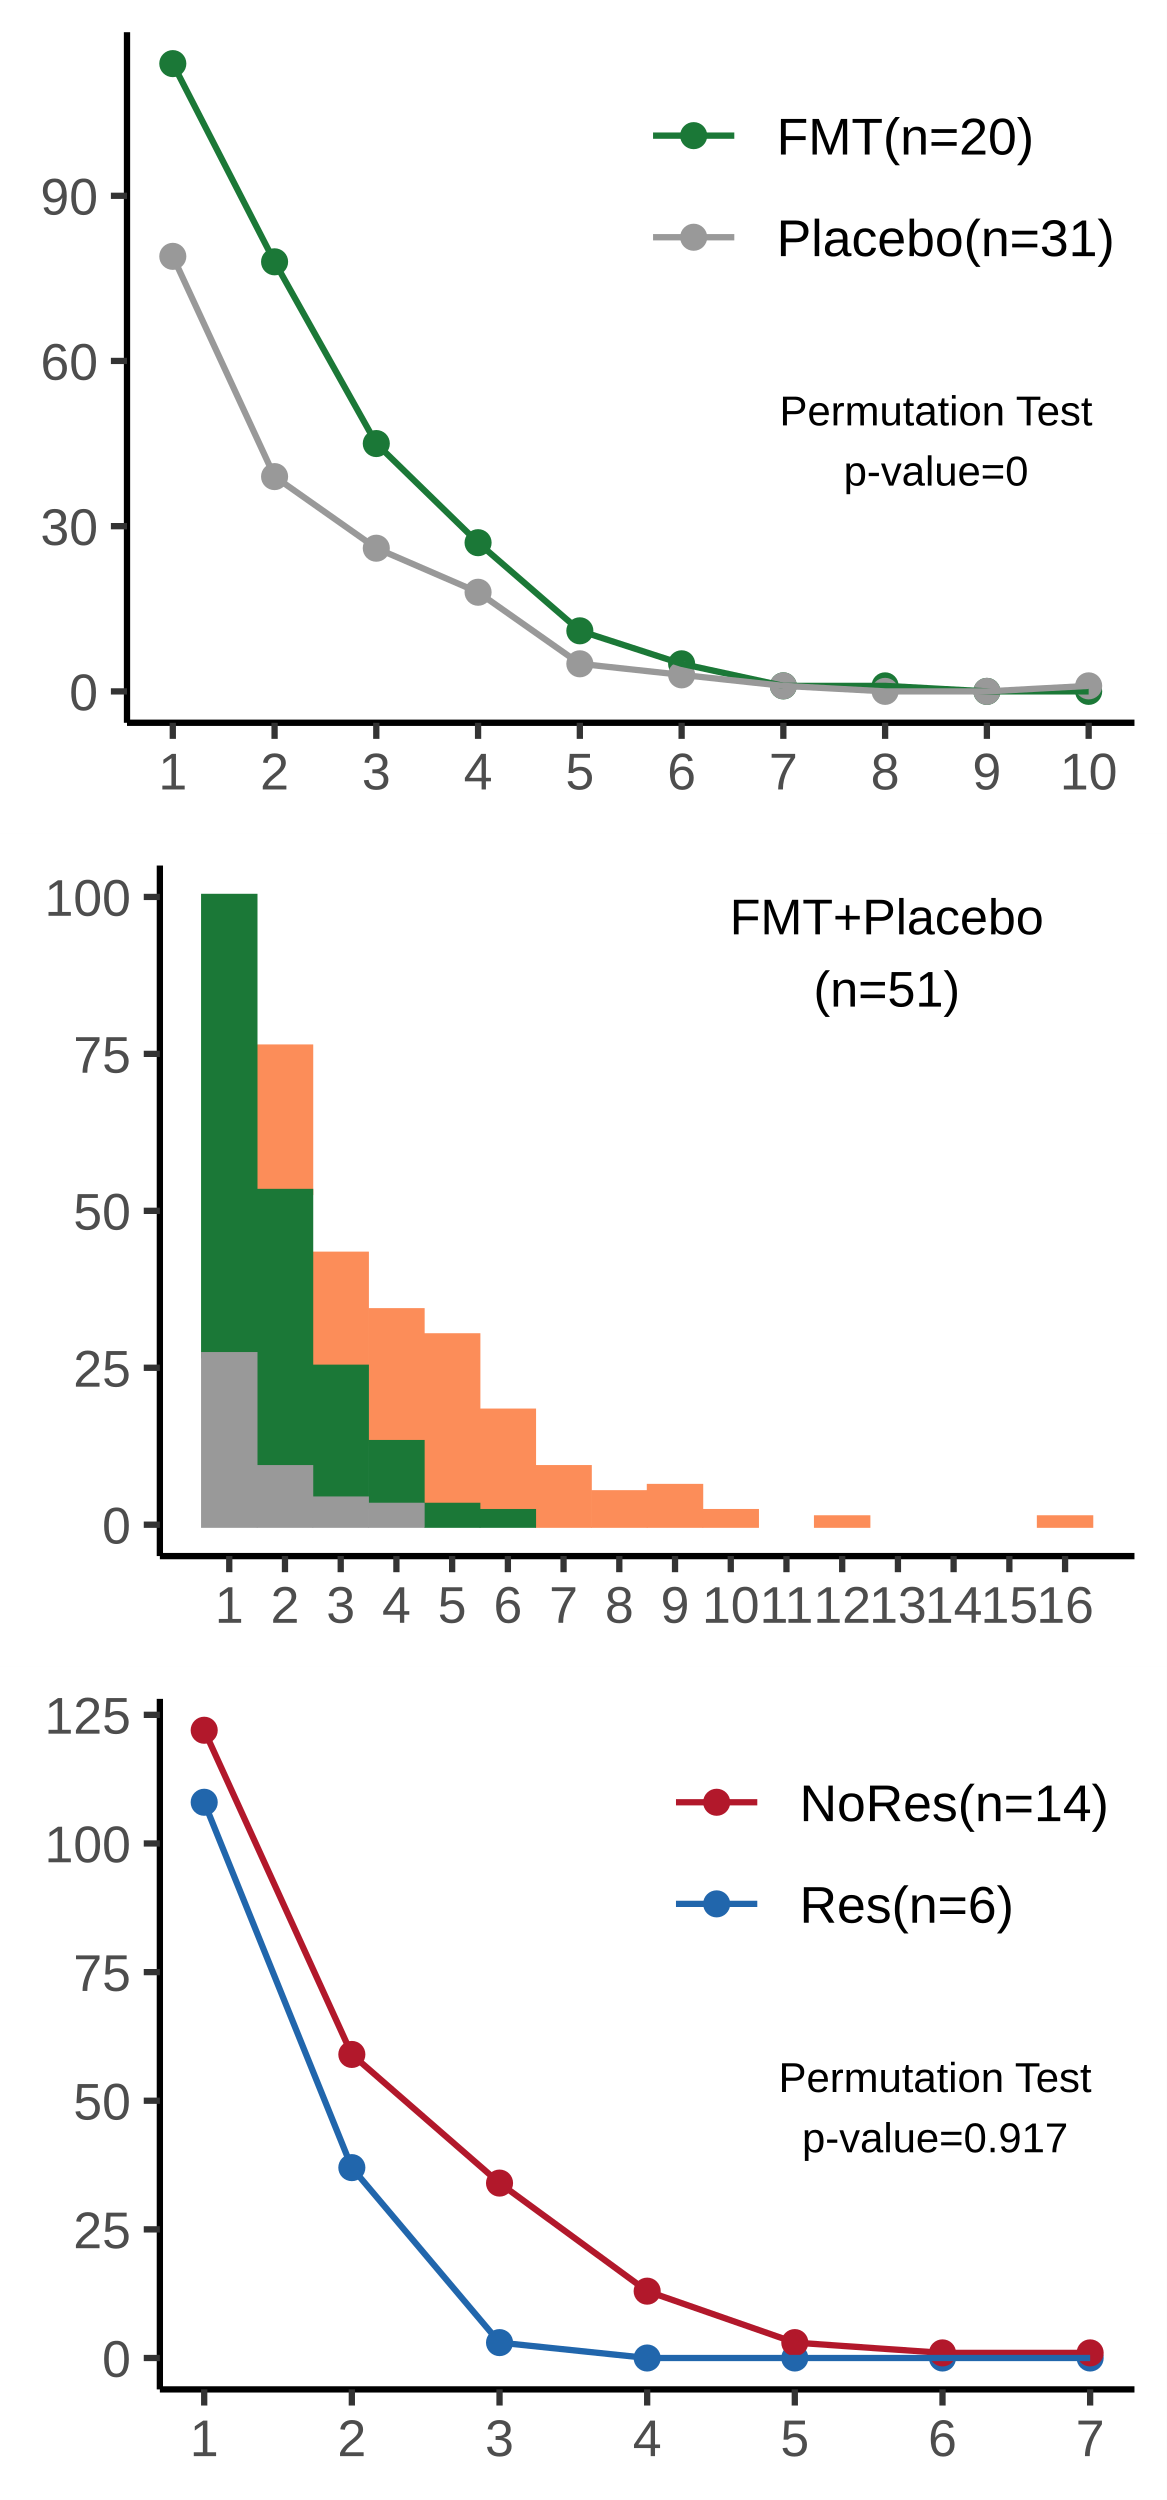
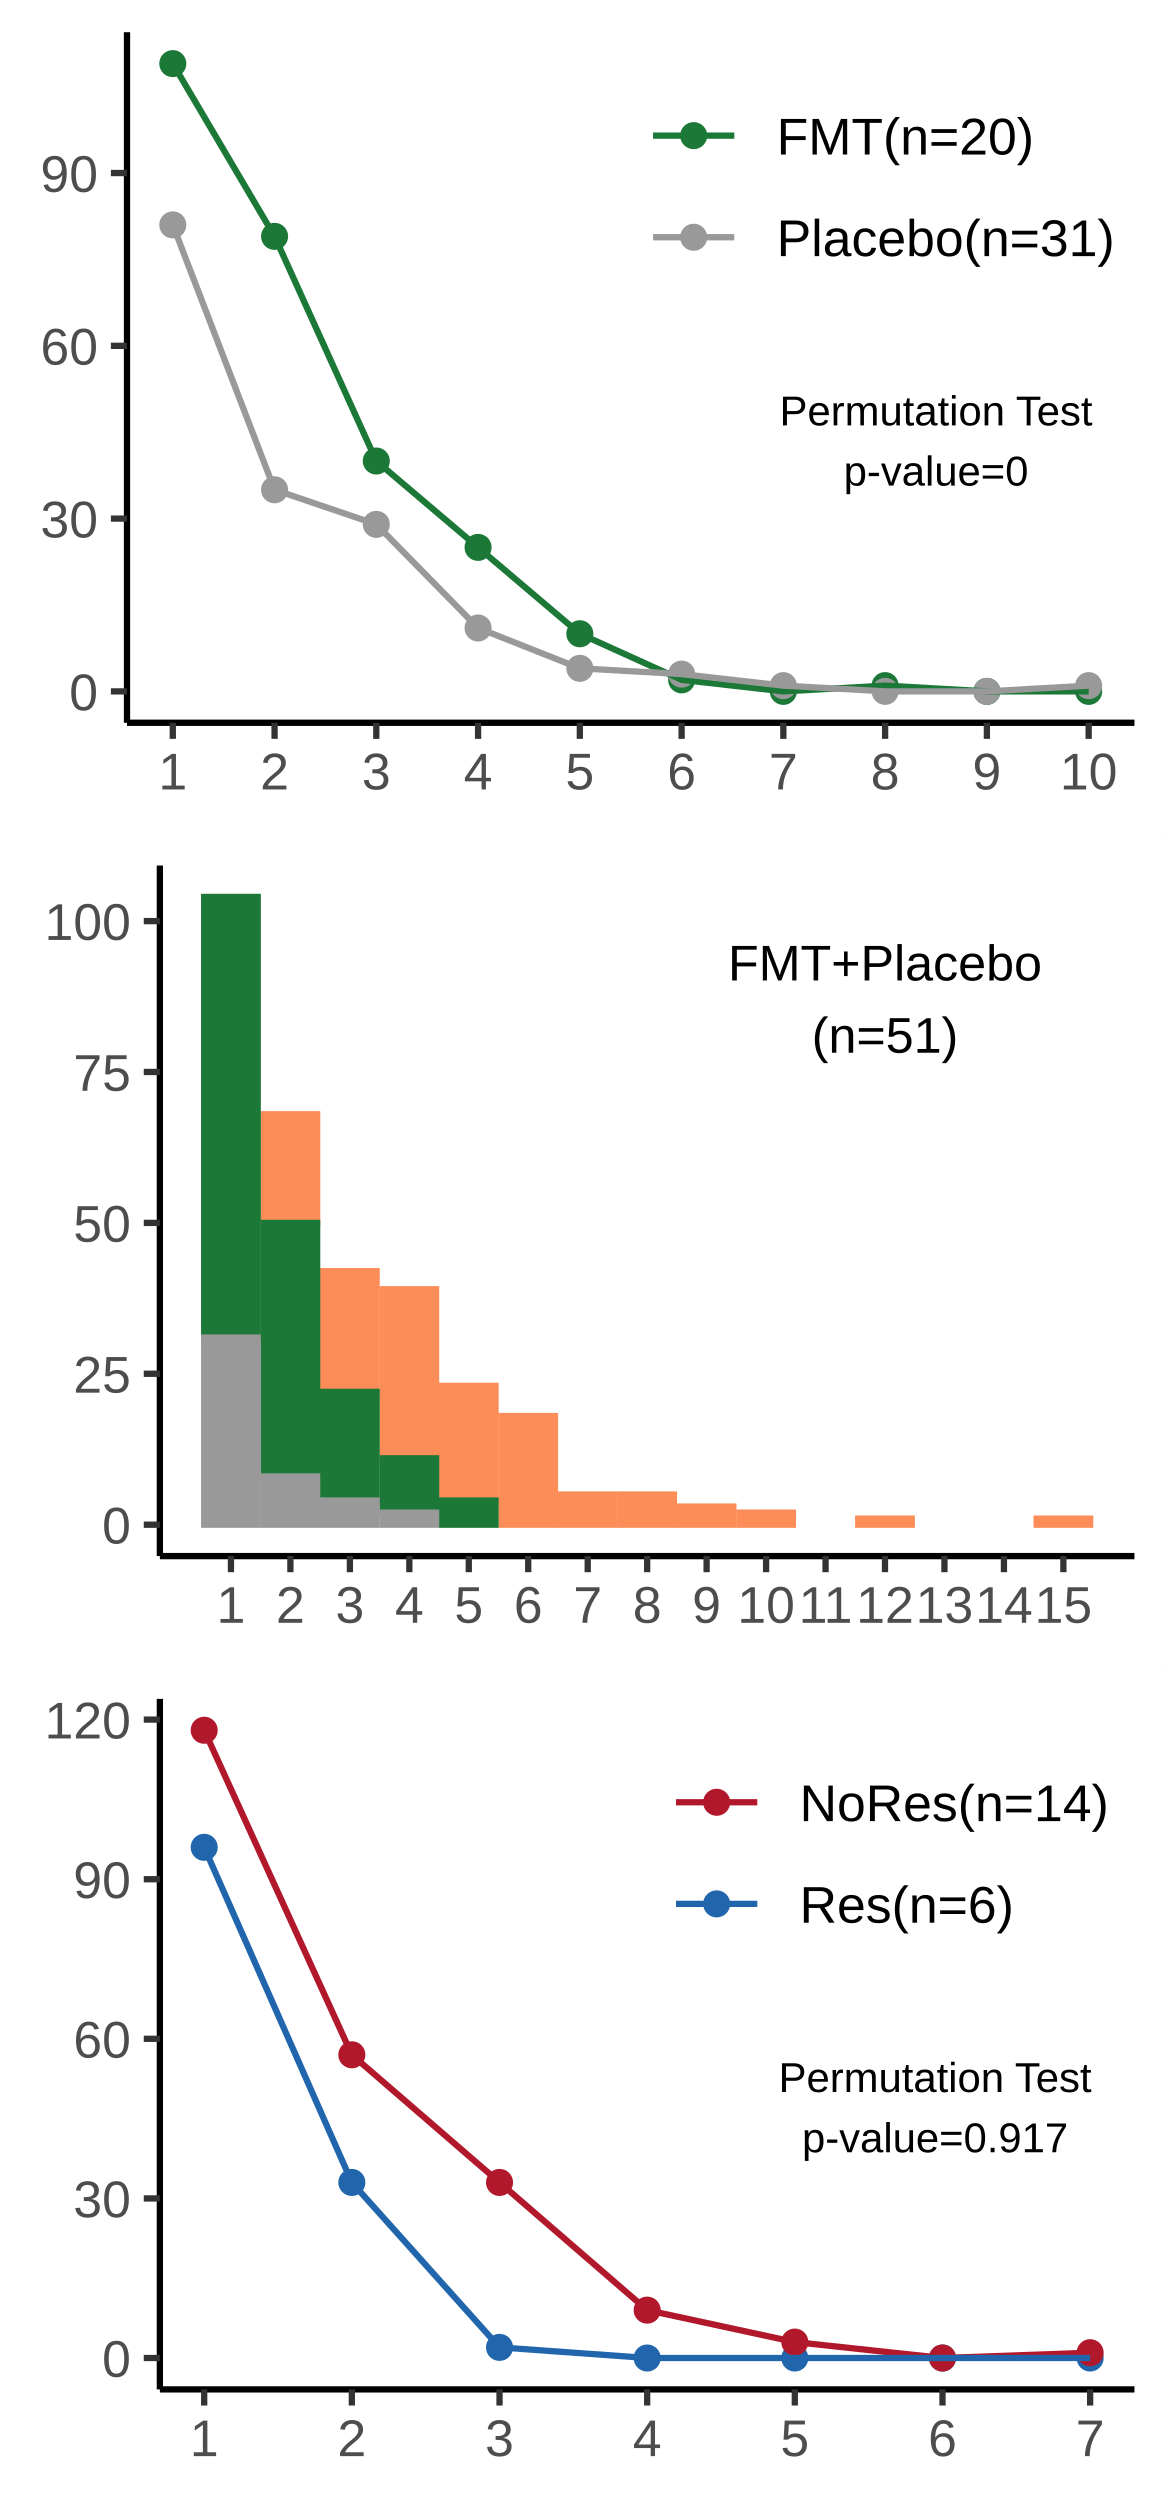
<svg xmlns="http://www.w3.org/2000/svg" class="svglite" width="198.43pt" height="425.20pt" viewBox="0 0 198.43 425.20">
  <defs>
    <style type="text/css">
    .svglite line, .svglite polyline, .svglite polygon, .svglite path, .svglite rect, .svglite circle {
      fill: none;
      stroke: #000000;
      stroke-linecap: round;
      stroke-linejoin: round;
      stroke-miterlimit: 10.00;
    }
    .svglite text {
      white-space: pre;
    }
  </style>
  </defs>
  <rect width="100%" height="100%" style="stroke: none; fill: none;" />
  <defs>
    <clipPath id="cpMC4wMHwxOTguNDN8MC4wMHw0MjUuMjA=">
      <rect x="0.00" y="0.00" width="198.43" height="425.20" />
    </clipPath>
  </defs>
  <g clip-path="url(#cpMC4wMHwxOTguNDN8MC4wMHw0MjUuMjA=)">
</g>
  <defs>
    <clipPath id="cpMC4wMHwxOTguNDN8MC4wMHwxNDEuNzM=">
      <rect x="0.00" y="0.00" width="198.43" height="141.73" />
    </clipPath>
  </defs>
  <g clip-path="url(#cpMC4wMHwxOTguNDN8MC4wMHwxNDEuNzM=)">
    <rect x="0.00" y="0" width="198.43" height="141.73" style="stroke-width: 1.07; stroke: #FFFFFF; fill: #FFFFFF;" />
  </g>
  <g clip-path="url(#cpMC4wMHwxOTguNDN8MC4wMHw0MjUuMjA=)">
</g>
  <defs>
    <clipPath id="cpMjEuNjB8MTkyLjk1fDUuNDh8MTIyLjkz">
      <rect x="21.60" y="5.48" width="171.35" height="117.45" />
    </clipPath>
  </defs>
  <g clip-path="url(#cpMjEuNjB8MTkyLjk1fDUuNDh8MTIyLjkz)">
    <rect x="21.60" y="5.48" width="171.35" height="117.45" style="stroke-width: 1.07; stroke: none; fill: #FFFFFF;" />
    <circle cx="29.39" cy="10.82" r="1.95" style="stroke-width: 0.71; stroke: #1B7837; fill: #1B7837;" />
-     <circle cx="29.39" cy="43.60" r="1.95" style="stroke-width: 0.71; stroke: #999999; fill: #999999;" />
-     <circle cx="46.70" cy="44.53" r="1.95" style="stroke-width: 0.71; stroke: #1B7837; fill: #1B7837;" />
-     <circle cx="46.70" cy="81.06" r="1.95" style="stroke-width: 0.71; stroke: #999999; fill: #999999;" />
-     <circle cx="64.00" cy="75.44" r="1.95" style="stroke-width: 0.71; stroke: #1B7837; fill: #1B7837;" />
-     <circle cx="64.00" cy="93.24" r="1.95" style="stroke-width: 0.71; stroke: #999999; fill: #999999;" />
-     <circle cx="81.31" cy="92.30" r="1.95" style="stroke-width: 0.71; stroke: #1B7837; fill: #1B7837;" />
-     <circle cx="81.31" cy="100.73" r="1.95" style="stroke-width: 0.71; stroke: #999999; fill: #999999;" />
-     <circle cx="98.62" cy="107.29" r="1.95" style="stroke-width: 0.71; stroke: #1B7837; fill: #1B7837;" />
-     <circle cx="98.62" cy="112.90" r="1.95" style="stroke-width: 0.71; stroke: #999999; fill: #999999;" />
-     <circle cx="115.93" cy="112.90" r="1.95" style="stroke-width: 0.71; stroke: #1B7837; fill: #1B7837;" />
-     <circle cx="115.93" cy="114.78" r="1.95" style="stroke-width: 0.71; stroke: #999999; fill: #999999;" />
-     <circle cx="133.23" cy="116.65" r="1.95" style="stroke-width: 0.71; stroke: #1B7837; fill: #1B7837;" />
-     <circle cx="133.23" cy="116.65" r="1.95" style="stroke-width: 0.71; stroke: #999999; fill: #999999;" />
-     <circle cx="150.54" cy="116.65" r="1.95" style="stroke-width: 0.71; stroke: #1B7837; fill: #1B7837;" />
+     <circle cx="29.39" cy="38.25" r="1.95" style="stroke-width: 0.71; stroke: #999999; fill: #999999;" />
+     <circle cx="46.70" cy="40.20" r="1.95" style="stroke-width: 0.71; stroke: #1B7837; fill: #1B7837;" />
+     <circle cx="46.70" cy="83.30" r="1.95" style="stroke-width: 0.71; stroke: #999999; fill: #999999;" />
+     <circle cx="64.00" cy="78.41" r="1.95" style="stroke-width: 0.71; stroke: #1B7837; fill: #1B7837;" />
+     <circle cx="64.00" cy="89.18" r="1.95" style="stroke-width: 0.71; stroke: #999999; fill: #999999;" />
+     <circle cx="81.31" cy="93.10" r="1.95" style="stroke-width: 0.71; stroke: #1B7837; fill: #1B7837;" />
+     <circle cx="81.31" cy="106.81" r="1.95" style="stroke-width: 0.71; stroke: #999999; fill: #999999;" />
+     <circle cx="98.62" cy="107.79" r="1.95" style="stroke-width: 0.71; stroke: #1B7837; fill: #1B7837;" />
+     <circle cx="98.62" cy="113.67" r="1.95" style="stroke-width: 0.71; stroke: #999999; fill: #999999;" />
+     <circle cx="115.93" cy="115.63" r="1.95" style="stroke-width: 0.71; stroke: #1B7837; fill: #1B7837;" />
+     <circle cx="115.93" cy="114.65" r="1.95" style="stroke-width: 0.71; stroke: #999999; fill: #999999;" />
+     <circle cx="133.23" cy="117.59" r="1.95" style="stroke-width: 0.71; stroke: #1B7837; fill: #1B7837;" />
+     <circle cx="133.23" cy="116.61" r="1.95" style="stroke-width: 0.71; stroke: #999999; fill: #999999;" />
+     <circle cx="150.54" cy="116.61" r="1.95" style="stroke-width: 0.71; stroke: #1B7837; fill: #1B7837;" />
    <circle cx="150.54" cy="117.59" r="1.95" style="stroke-width: 0.71; stroke: #999999; fill: #999999;" />
    <circle cx="167.85" cy="117.59" r="1.95" style="stroke-width: 0.71; stroke: #1B7837; fill: #1B7837;" />
    <circle cx="167.85" cy="117.59" r="1.95" style="stroke-width: 0.71; stroke: #999999; fill: #999999;" />
    <circle cx="185.16" cy="117.59" r="1.95" style="stroke-width: 0.71; stroke: #1B7837; fill: #1B7837;" />
-     <circle cx="185.16" cy="116.65" r="1.95" style="stroke-width: 0.71; stroke: #999999; fill: #999999;" />
-     <polyline points="29.39,10.82 46.70,44.53 64.00,75.44 81.31,92.30 98.62,107.29 115.93,112.90 133.23,116.65 150.54,116.65 167.85,117.59 185.16,117.59 " style="stroke-width: 1.07; stroke: #1B7837; stroke-linecap: butt;" />
-     <polyline points="29.39,43.60 46.70,81.06 64.00,93.24 81.31,100.73 98.62,112.90 115.93,114.78 133.23,116.65 150.54,117.59 167.85,117.59 185.16,116.65 " style="stroke-width: 1.07; stroke: #999999; stroke-linecap: butt;" />
+     <circle cx="185.16" cy="116.61" r="1.95" style="stroke-width: 0.71; stroke: #999999; fill: #999999;" />
+     <polyline points="29.39,10.82 46.70,40.20 64.00,78.41 81.31,93.10 98.62,107.79 115.93,115.63 133.23,117.59 150.54,116.61 167.85,117.59 185.16,117.59 " style="stroke-width: 1.07; stroke: #1B7837; stroke-linecap: butt;" />
+     <polyline points="29.39,38.25 46.70,83.30 64.00,89.18 81.31,106.81 98.62,113.67 115.93,114.65 133.23,116.61 150.54,117.59 167.85,117.59 185.16,116.61 " style="stroke-width: 1.07; stroke: #999999; stroke-linecap: butt;" />
    <text x="159.20" y="72.35" text-anchor="middle" style="font-size: 7.11px; font-family: &quot;Liberation Sans&quot;;" textLength="61.90px" lengthAdjust="spacingAndGlyphs">Permutation Test </text>
    <text x="159.20" y="82.59" text-anchor="middle" style="font-size: 7.11px; font-family: &quot;Liberation Sans&quot;;" textLength="39.03px" lengthAdjust="spacingAndGlyphs"> p-value=0</text>
  </g>
  <g clip-path="url(#cpMC4wMHwxOTguNDN8MC4wMHw0MjUuMjA=)">
    <polyline points="21.60,122.93 21.60,5.48 " style="stroke-width: 1.07; stroke-linecap: butt;" />
    <text x="16.67" y="120.80" text-anchor="end" style="font-size: 8.80px;fill: #4D4D4D; font-family: &quot;Liberation Sans&quot;;" textLength="5.59px" lengthAdjust="spacingAndGlyphs">0</text>
-     <text x="16.67" y="92.70" text-anchor="end" style="font-size: 8.80px;fill: #4D4D4D; font-family: &quot;Liberation Sans&quot;;" textLength="11.19px" lengthAdjust="spacingAndGlyphs">30</text>
-     <text x="16.67" y="64.60" text-anchor="end" style="font-size: 8.80px;fill: #4D4D4D; font-family: &quot;Liberation Sans&quot;;" textLength="11.19px" lengthAdjust="spacingAndGlyphs">60</text>
-     <text x="16.67" y="36.50" text-anchor="end" style="font-size: 8.80px;fill: #4D4D4D; font-family: &quot;Liberation Sans&quot;;" textLength="11.19px" lengthAdjust="spacingAndGlyphs">90</text>
+     <text x="16.67" y="91.41" text-anchor="end" style="font-size: 8.80px;fill: #4D4D4D; font-family: &quot;Liberation Sans&quot;;" textLength="11.19px" lengthAdjust="spacingAndGlyphs">30</text>
+     <text x="16.67" y="62.02" text-anchor="end" style="font-size: 8.80px;fill: #4D4D4D; font-family: &quot;Liberation Sans&quot;;" textLength="11.19px" lengthAdjust="spacingAndGlyphs">60</text>
+     <text x="16.67" y="32.64" text-anchor="end" style="font-size: 8.80px;fill: #4D4D4D; font-family: &quot;Liberation Sans&quot;;" textLength="11.19px" lengthAdjust="spacingAndGlyphs">90</text>
    <polyline points="18.86,117.59 21.60,117.59 " style="stroke-width: 1.07; stroke: #333333; stroke-linecap: butt;" />
-     <polyline points="18.86,89.49 21.60,89.49 " style="stroke-width: 1.07; stroke: #333333; stroke-linecap: butt;" />
-     <polyline points="18.86,61.39 21.60,61.39 " style="stroke-width: 1.07; stroke: #333333; stroke-linecap: butt;" />
-     <polyline points="18.86,33.30 21.60,33.30 " style="stroke-width: 1.07; stroke: #333333; stroke-linecap: butt;" />
+     <polyline points="18.86,88.20 21.60,88.20 " style="stroke-width: 1.07; stroke: #333333; stroke-linecap: butt;" />
+     <polyline points="18.86,58.82 21.60,58.82 " style="stroke-width: 1.07; stroke: #333333; stroke-linecap: butt;" />
+     <polyline points="18.86,29.43 21.60,29.43 " style="stroke-width: 1.07; stroke: #333333; stroke-linecap: butt;" />
    <polyline points="21.60,122.93 192.95,122.93 " style="stroke-width: 1.07; stroke-linecap: butt;" />
    <polyline points="29.39,125.67 29.39,122.93 " style="stroke-width: 1.07; stroke: #333333; stroke-linecap: butt;" />
    <polyline points="46.70,125.67 46.70,122.93 " style="stroke-width: 1.07; stroke: #333333; stroke-linecap: butt;" />
    <polyline points="64.00,125.67 64.00,122.93 " style="stroke-width: 1.07; stroke: #333333; stroke-linecap: butt;" />
    <polyline points="81.31,125.67 81.31,122.93 " style="stroke-width: 1.07; stroke: #333333; stroke-linecap: butt;" />
    <polyline points="98.62,125.67 98.62,122.93 " style="stroke-width: 1.07; stroke: #333333; stroke-linecap: butt;" />
    <polyline points="115.93,125.67 115.93,122.93 " style="stroke-width: 1.07; stroke: #333333; stroke-linecap: butt;" />
    <polyline points="133.23,125.67 133.23,122.93 " style="stroke-width: 1.07; stroke: #333333; stroke-linecap: butt;" />
    <polyline points="150.54,125.67 150.54,122.93 " style="stroke-width: 1.07; stroke: #333333; stroke-linecap: butt;" />
    <polyline points="167.85,125.67 167.85,122.93 " style="stroke-width: 1.07; stroke: #333333; stroke-linecap: butt;" />
    <polyline points="185.16,125.67 185.16,122.93 " style="stroke-width: 1.07; stroke: #333333; stroke-linecap: butt;" />
    <text x="29.39" y="134.27" text-anchor="middle" style="font-size: 8.80px;fill: #4D4D4D; font-family: &quot;Liberation Sans&quot;;" textLength="5.59px" lengthAdjust="spacingAndGlyphs">1</text>
    <text x="46.70" y="134.27" text-anchor="middle" style="font-size: 8.80px;fill: #4D4D4D; font-family: &quot;Liberation Sans&quot;;" textLength="5.59px" lengthAdjust="spacingAndGlyphs">2</text>
    <text x="64.00" y="134.27" text-anchor="middle" style="font-size: 8.80px;fill: #4D4D4D; font-family: &quot;Liberation Sans&quot;;" textLength="5.59px" lengthAdjust="spacingAndGlyphs">3</text>
    <text x="81.31" y="134.27" text-anchor="middle" style="font-size: 8.80px;fill: #4D4D4D; font-family: &quot;Liberation Sans&quot;;" textLength="5.59px" lengthAdjust="spacingAndGlyphs">4</text>
    <text x="98.62" y="134.27" text-anchor="middle" style="font-size: 8.80px;fill: #4D4D4D; font-family: &quot;Liberation Sans&quot;;" textLength="5.59px" lengthAdjust="spacingAndGlyphs">5</text>
    <text x="115.93" y="134.27" text-anchor="middle" style="font-size: 8.80px;fill: #4D4D4D; font-family: &quot;Liberation Sans&quot;;" textLength="5.59px" lengthAdjust="spacingAndGlyphs">6</text>
    <text x="133.23" y="134.27" text-anchor="middle" style="font-size: 8.80px;fill: #4D4D4D; font-family: &quot;Liberation Sans&quot;;" textLength="5.59px" lengthAdjust="spacingAndGlyphs">7</text>
    <text x="150.54" y="134.27" text-anchor="middle" style="font-size: 8.80px;fill: #4D4D4D; font-family: &quot;Liberation Sans&quot;;" textLength="5.59px" lengthAdjust="spacingAndGlyphs">8</text>
    <text x="167.85" y="134.27" text-anchor="middle" style="font-size: 8.80px;fill: #4D4D4D; font-family: &quot;Liberation Sans&quot;;" textLength="5.59px" lengthAdjust="spacingAndGlyphs">9</text>
    <text x="185.16" y="134.27" text-anchor="middle" style="font-size: 8.80px;fill: #4D4D4D; font-family: &quot;Liberation Sans&quot;;" textLength="11.19px" lengthAdjust="spacingAndGlyphs">10</text>
    <rect x="103.86" y="3.47" width="92.50" height="51.00" style="stroke-width: 1.07; stroke: none; fill: #FFFFFF;" />
    <circle cx="117.98" cy="23.07" r="1.95" style="stroke-width: 0.71; stroke: #1B7837; fill: #1B7837;" />
    <line x1="111.07" y1="23.07" x2="124.89" y2="23.07" style="stroke-width: 1.07; stroke: #1B7837; stroke-linecap: butt;" />
    <circle cx="117.98" cy="40.35" r="1.95" style="stroke-width: 0.71; stroke: #999999; fill: #999999;" />
    <line x1="111.07" y1="40.35" x2="124.89" y2="40.35" style="stroke-width: 1.07; stroke: #999999; stroke-linecap: butt;" />
    <text x="132.10" y="26.28" style="font-size: 8.80px; font-family: &quot;Liberation Sans&quot;;" textLength="49.02px" lengthAdjust="spacingAndGlyphs">FMT(n=20)</text>
    <text x="132.10" y="43.56" style="font-size: 8.80px; font-family: &quot;Liberation Sans&quot;;" textLength="65.38px" lengthAdjust="spacingAndGlyphs">Placebo(n=31)</text>
  </g>
  <defs>
    <clipPath id="cpMC4wMHwxOTguNDN8MTQxLjczfDI4My40Ng==">
      <rect x="0.00" y="141.73" width="198.43" height="141.73" />
    </clipPath>
  </defs>
  <g clip-path="url(#cpMC4wMHwxOTguNDN8MTQxLjczfDI4My40Ng==)">
    <rect x="0.00" y="141.73" width="198.43" height="141.73" style="stroke-width: 1.07; stroke: #FFFFFF; fill: #FFFFFF;" />
  </g>
  <g clip-path="url(#cpMC4wMHwxOTguNDN8MC4wMHw0MjUuMjA=)">
</g>
  <defs>
    <clipPath id="cpMjcuMTl8MTkyLjk1fDE0Ny4yMXwyNjQuNjY=">
      <rect x="27.19" y="147.21" width="165.75" height="117.45" />
    </clipPath>
  </defs>
  <g clip-path="url(#cpMjcuMTl8MTkyLjk1fDE0Ny4yMXwyNjQuNjY=)">
    <rect x="27.19" y="147.21" width="165.75" height="117.45" style="stroke-width: 1.07; stroke: none; fill: #FFFFFF;" />
-     <rect x="44.21" y="178.17" width="8.53" height="24.56" style="stroke-width: 1.07; stroke: #FC8D59; stroke-linecap: butt; stroke-linejoin: miter; fill: #FC8D59;" />
-     <rect x="53.68" y="213.41" width="8.53" height="19.22" style="stroke-width: 1.07; stroke: #FC8D59; stroke-linecap: butt; stroke-linejoin: miter; fill: #FC8D59;" />
-     <rect x="63.16" y="223.02" width="8.53" height="22.42" style="stroke-width: 1.07; stroke: #FC8D59; stroke-linecap: butt; stroke-linejoin: miter; fill: #FC8D59;" />
-     <rect x="72.64" y="227.29" width="8.53" height="28.83" style="stroke-width: 1.07; stroke: #FC8D59; stroke-linecap: butt; stroke-linejoin: miter; fill: #FC8D59;" />
-     <rect x="82.11" y="240.10" width="8.53" height="17.08" style="stroke-width: 1.07; stroke: #FC8D59; stroke-linecap: butt; stroke-linejoin: miter; fill: #FC8D59;" />
-     <rect x="91.59" y="249.71" width="8.53" height="9.61" style="stroke-width: 1.07; stroke: #FC8D59; stroke-linecap: butt; stroke-linejoin: miter; fill: #FC8D59;" />
-     <rect x="101.07" y="253.98" width="8.53" height="5.34" style="stroke-width: 1.07; stroke: #FC8D59; stroke-linecap: butt; stroke-linejoin: miter; fill: #FC8D59;" />
-     <rect x="110.54" y="252.91" width="8.53" height="6.41" style="stroke-width: 1.07; stroke: #FC8D59; stroke-linecap: butt; stroke-linejoin: miter; fill: #FC8D59;" />
-     <rect x="120.02" y="257.18" width="8.53" height="2.14" style="stroke-width: 1.07; stroke: #FC8D59; stroke-linecap: butt; stroke-linejoin: miter; fill: #FC8D59;" />
-     <rect x="138.97" y="258.25" width="8.53" height="1.07" style="stroke-width: 1.07; stroke: #FC8D59; stroke-linecap: butt; stroke-linejoin: miter; fill: #FC8D59;" />
-     <rect x="176.88" y="258.25" width="8.53" height="1.07" style="stroke-width: 1.07; stroke: #FC8D59; stroke-linecap: butt; stroke-linejoin: miter; fill: #FC8D59;" />
-     <rect x="34.73" y="152.55" width="8.53" height="77.94" style="stroke-width: 1.07; stroke: #1B7837; stroke-linecap: butt; stroke-linejoin: miter; fill: #1B7837;" />
-     <rect x="44.21" y="202.73" width="8.53" height="46.98" style="stroke-width: 1.07; stroke: #1B7837; stroke-linecap: butt; stroke-linejoin: miter; fill: #1B7837;" />
-     <rect x="53.68" y="232.63" width="8.53" height="22.42" style="stroke-width: 1.07; stroke: #1B7837; stroke-linecap: butt; stroke-linejoin: miter; fill: #1B7837;" />
-     <rect x="63.16" y="245.44" width="8.53" height="10.68" style="stroke-width: 1.07; stroke: #1B7837; stroke-linecap: butt; stroke-linejoin: miter; fill: #1B7837;" />
-     <rect x="72.64" y="256.12" width="8.53" height="3.20" style="stroke-width: 1.07; stroke: #1B7837; stroke-linecap: butt; stroke-linejoin: miter; fill: #1B7837;" />
-     <rect x="82.11" y="257.18" width="8.53" height="2.14" style="stroke-width: 1.07; stroke: #1B7837; stroke-linecap: butt; stroke-linejoin: miter; fill: #1B7837;" />
-     <rect x="34.73" y="230.49" width="8.53" height="28.83" style="stroke-width: 1.07; stroke: #999999; stroke-linecap: butt; stroke-linejoin: miter; fill: #999999;" />
-     <rect x="44.21" y="249.71" width="8.53" height="9.61" style="stroke-width: 1.07; stroke: #999999; stroke-linecap: butt; stroke-linejoin: miter; fill: #999999;" />
-     <rect x="53.68" y="255.05" width="8.53" height="4.27" style="stroke-width: 1.07; stroke: #999999; stroke-linecap: butt; stroke-linejoin: miter; fill: #999999;" />
-     <rect x="63.16" y="256.12" width="8.53" height="3.20" style="stroke-width: 1.07; stroke: #999999; stroke-linecap: butt; stroke-linejoin: miter; fill: #999999;" />
-     <text x="150.82" y="158.91" text-anchor="middle" style="font-size: 8.54px; font-family: &quot;Liberation Sans&quot;;" textLength="57.95px" lengthAdjust="spacingAndGlyphs">FMT+Placebo</text>
-     <text x="150.82" y="171.20" text-anchor="middle" style="font-size: 8.54px; font-family: &quot;Liberation Sans&quot;;" textLength="30.07px" lengthAdjust="spacingAndGlyphs">(n=51)</text>
+     <rect x="44.84" y="189.51" width="9.10" height="18.48" style="stroke-width: 1.07; stroke: #FC8D59; stroke-linecap: butt; stroke-linejoin: miter; fill: #FC8D59;" />
+     <rect x="54.95" y="216.20" width="9.10" height="20.53" style="stroke-width: 1.07; stroke: #FC8D59; stroke-linecap: butt; stroke-linejoin: miter; fill: #FC8D59;" />
+     <rect x="65.07" y="219.28" width="9.10" height="28.75" style="stroke-width: 1.07; stroke: #FC8D59; stroke-linecap: butt; stroke-linejoin: miter; fill: #FC8D59;" />
+     <rect x="75.18" y="235.71" width="9.10" height="19.51" style="stroke-width: 1.07; stroke: #FC8D59; stroke-linecap: butt; stroke-linejoin: miter; fill: #FC8D59;" />
+     <rect x="85.29" y="240.84" width="9.10" height="18.48" style="stroke-width: 1.07; stroke: #FC8D59; stroke-linecap: butt; stroke-linejoin: miter; fill: #FC8D59;" />
+     <rect x="95.41" y="254.19" width="9.10" height="5.13" style="stroke-width: 1.07; stroke: #FC8D59; stroke-linecap: butt; stroke-linejoin: miter; fill: #FC8D59;" />
+     <rect x="105.52" y="254.19" width="9.10" height="5.13" style="stroke-width: 1.07; stroke: #FC8D59; stroke-linecap: butt; stroke-linejoin: miter; fill: #FC8D59;" />
+     <rect x="115.63" y="256.24" width="9.10" height="3.08" style="stroke-width: 1.07; stroke: #FC8D59; stroke-linecap: butt; stroke-linejoin: miter; fill: #FC8D59;" />
+     <rect x="125.75" y="257.27" width="9.10" height="2.05" style="stroke-width: 1.07; stroke: #FC8D59; stroke-linecap: butt; stroke-linejoin: miter; fill: #FC8D59;" />
+     <rect x="145.97" y="258.29" width="9.10" height="1.03" style="stroke-width: 1.07; stroke: #FC8D59; stroke-linecap: butt; stroke-linejoin: miter; fill: #FC8D59;" />
+     <rect x="176.31" y="258.29" width="9.10" height="1.03" style="stroke-width: 1.07; stroke: #FC8D59; stroke-linecap: butt; stroke-linejoin: miter; fill: #FC8D59;" />
+     <rect x="34.73" y="152.55" width="9.10" height="74.94" style="stroke-width: 1.07; stroke: #1B7837; stroke-linecap: butt; stroke-linejoin: miter; fill: #1B7837;" />
+     <rect x="44.84" y="207.99" width="9.10" height="43.12" style="stroke-width: 1.07; stroke: #1B7837; stroke-linecap: butt; stroke-linejoin: miter; fill: #1B7837;" />
+     <rect x="54.95" y="236.73" width="9.10" height="18.48" style="stroke-width: 1.07; stroke: #1B7837; stroke-linecap: butt; stroke-linejoin: miter; fill: #1B7837;" />
+     <rect x="65.07" y="248.03" width="9.10" height="9.24" style="stroke-width: 1.07; stroke: #1B7837; stroke-linecap: butt; stroke-linejoin: miter; fill: #1B7837;" />
+     <rect x="75.18" y="255.21" width="9.10" height="4.11" style="stroke-width: 1.07; stroke: #1B7837; stroke-linecap: butt; stroke-linejoin: miter; fill: #1B7837;" />
+     <rect x="34.73" y="227.49" width="9.10" height="31.83" style="stroke-width: 1.07; stroke: #999999; stroke-linecap: butt; stroke-linejoin: miter; fill: #999999;" />
+     <rect x="44.84" y="251.11" width="9.10" height="8.21" style="stroke-width: 1.07; stroke: #999999; stroke-linecap: butt; stroke-linejoin: miter; fill: #999999;" />
+     <rect x="54.95" y="255.21" width="9.10" height="4.11" style="stroke-width: 1.07; stroke: #999999; stroke-linecap: butt; stroke-linejoin: miter; fill: #999999;" />
+     <rect x="65.07" y="257.27" width="9.10" height="2.05" style="stroke-width: 1.07; stroke: #999999; stroke-linecap: butt; stroke-linejoin: miter; fill: #999999;" />
+     <text x="150.52" y="166.76" text-anchor="middle" style="font-size: 8.54px; font-family: &quot;Liberation Sans&quot;;" textLength="57.95px" lengthAdjust="spacingAndGlyphs">FMT+Placebo</text>
+     <text x="150.52" y="179.05" text-anchor="middle" style="font-size: 8.54px; font-family: &quot;Liberation Sans&quot;;" textLength="30.07px" lengthAdjust="spacingAndGlyphs">(n=51)</text>
  </g>
  <g clip-path="url(#cpMC4wMHwxOTguNDN8MC4wMHw0MjUuMjA=)">
    <polyline points="27.19,264.66 27.19,147.21 " style="stroke-width: 1.07; stroke-linecap: butt;" />
    <text x="22.26" y="262.53" text-anchor="end" style="font-size: 8.80px;fill: #4D4D4D; font-family: &quot;Liberation Sans&quot;;" textLength="5.59px" lengthAdjust="spacingAndGlyphs">0</text>
-     <text x="22.26" y="235.84" text-anchor="end" style="font-size: 8.80px;fill: #4D4D4D; font-family: &quot;Liberation Sans&quot;;" textLength="11.19px" lengthAdjust="spacingAndGlyphs">25</text>
-     <text x="22.26" y="209.14" text-anchor="end" style="font-size: 8.80px;fill: #4D4D4D; font-family: &quot;Liberation Sans&quot;;" textLength="11.19px" lengthAdjust="spacingAndGlyphs">50</text>
-     <text x="22.26" y="182.45" text-anchor="end" style="font-size: 8.80px;fill: #4D4D4D; font-family: &quot;Liberation Sans&quot;;" textLength="11.19px" lengthAdjust="spacingAndGlyphs">75</text>
-     <text x="22.26" y="155.76" text-anchor="end" style="font-size: 8.80px;fill: #4D4D4D; font-family: &quot;Liberation Sans&quot;;" textLength="16.78px" lengthAdjust="spacingAndGlyphs">100</text>
+     <text x="22.26" y="236.86" text-anchor="end" style="font-size: 8.80px;fill: #4D4D4D; font-family: &quot;Liberation Sans&quot;;" textLength="11.19px" lengthAdjust="spacingAndGlyphs">25</text>
+     <text x="22.26" y="211.20" text-anchor="end" style="font-size: 8.80px;fill: #4D4D4D; font-family: &quot;Liberation Sans&quot;;" textLength="11.19px" lengthAdjust="spacingAndGlyphs">50</text>
+     <text x="22.26" y="185.53" text-anchor="end" style="font-size: 8.80px;fill: #4D4D4D; font-family: &quot;Liberation Sans&quot;;" textLength="11.19px" lengthAdjust="spacingAndGlyphs">75</text>
+     <text x="22.26" y="159.86" text-anchor="end" style="font-size: 8.80px;fill: #4D4D4D; font-family: &quot;Liberation Sans&quot;;" textLength="16.78px" lengthAdjust="spacingAndGlyphs">100</text>
    <polyline points="24.45,259.32 27.19,259.32 " style="stroke-width: 1.07; stroke: #333333; stroke-linecap: butt;" />
-     <polyline points="24.45,232.63 27.19,232.63 " style="stroke-width: 1.07; stroke: #333333; stroke-linecap: butt;" />
-     <polyline points="24.45,205.94 27.19,205.94 " style="stroke-width: 1.07; stroke: #333333; stroke-linecap: butt;" />
-     <polyline points="24.45,179.24 27.19,179.24 " style="stroke-width: 1.07; stroke: #333333; stroke-linecap: butt;" />
-     <polyline points="24.45,152.55 27.19,152.55 " style="stroke-width: 1.07; stroke: #333333; stroke-linecap: butt;" />
+     <polyline points="24.45,233.65 27.19,233.65 " style="stroke-width: 1.07; stroke: #333333; stroke-linecap: butt;" />
+     <polyline points="24.45,207.99 27.19,207.99 " style="stroke-width: 1.07; stroke: #333333; stroke-linecap: butt;" />
+     <polyline points="24.45,182.32 27.19,182.32 " style="stroke-width: 1.07; stroke: #333333; stroke-linecap: butt;" />
+     <polyline points="24.45,156.66 27.19,156.66 " style="stroke-width: 1.07; stroke: #333333; stroke-linecap: butt;" />
    <polyline points="27.19,264.66 192.95,264.66 " style="stroke-width: 1.07; stroke-linecap: butt;" />
-     <polyline points="38.99,267.40 38.99,264.66 " style="stroke-width: 1.07; stroke: #333333; stroke-linecap: butt;" />
-     <polyline points="48.47,267.40 48.47,264.66 " style="stroke-width: 1.07; stroke: #333333; stroke-linecap: butt;" />
-     <polyline points="57.95,267.40 57.95,264.66 " style="stroke-width: 1.07; stroke: #333333; stroke-linecap: butt;" />
-     <polyline points="67.42,267.40 67.42,264.66 " style="stroke-width: 1.07; stroke: #333333; stroke-linecap: butt;" />
-     <polyline points="76.90,267.40 76.90,264.66 " style="stroke-width: 1.07; stroke: #333333; stroke-linecap: butt;" />
-     <polyline points="86.38,267.40 86.38,264.66 " style="stroke-width: 1.07; stroke: #333333; stroke-linecap: butt;" />
-     <polyline points="95.85,267.40 95.85,264.66 " style="stroke-width: 1.07; stroke: #333333; stroke-linecap: butt;" />
-     <polyline points="105.33,267.40 105.33,264.66 " style="stroke-width: 1.07; stroke: #333333; stroke-linecap: butt;" />
-     <polyline points="114.81,267.40 114.81,264.66 " style="stroke-width: 1.07; stroke: #333333; stroke-linecap: butt;" />
-     <polyline points="124.29,267.40 124.29,264.66 " style="stroke-width: 1.07; stroke: #333333; stroke-linecap: butt;" />
-     <polyline points="133.76,267.40 133.76,264.66 " style="stroke-width: 1.07; stroke: #333333; stroke-linecap: butt;" />
-     <polyline points="143.24,267.40 143.24,264.66 " style="stroke-width: 1.07; stroke: #333333; stroke-linecap: butt;" />
-     <polyline points="152.72,267.40 152.72,264.66 " style="stroke-width: 1.07; stroke: #333333; stroke-linecap: butt;" />
-     <polyline points="162.19,267.40 162.19,264.66 " style="stroke-width: 1.07; stroke: #333333; stroke-linecap: butt;" />
-     <polyline points="171.67,267.40 171.67,264.66 " style="stroke-width: 1.07; stroke: #333333; stroke-linecap: butt;" />
-     <polyline points="181.15,267.40 181.15,264.66 " style="stroke-width: 1.07; stroke: #333333; stroke-linecap: butt;" />
-     <text x="38.99" y="276.01" text-anchor="middle" style="font-size: 8.80px;fill: #4D4D4D; font-family: &quot;Liberation Sans&quot;;" textLength="5.59px" lengthAdjust="spacingAndGlyphs">1</text>
-     <text x="48.47" y="276.01" text-anchor="middle" style="font-size: 8.80px;fill: #4D4D4D; font-family: &quot;Liberation Sans&quot;;" textLength="5.59px" lengthAdjust="spacingAndGlyphs">2</text>
-     <text x="57.95" y="276.01" text-anchor="middle" style="font-size: 8.80px;fill: #4D4D4D; font-family: &quot;Liberation Sans&quot;;" textLength="5.59px" lengthAdjust="spacingAndGlyphs">3</text>
-     <text x="67.42" y="276.01" text-anchor="middle" style="font-size: 8.80px;fill: #4D4D4D; font-family: &quot;Liberation Sans&quot;;" textLength="5.59px" lengthAdjust="spacingAndGlyphs">4</text>
-     <text x="76.90" y="276.01" text-anchor="middle" style="font-size: 8.80px;fill: #4D4D4D; font-family: &quot;Liberation Sans&quot;;" textLength="5.59px" lengthAdjust="spacingAndGlyphs">5</text>
-     <text x="86.38" y="276.01" text-anchor="middle" style="font-size: 8.80px;fill: #4D4D4D; font-family: &quot;Liberation Sans&quot;;" textLength="5.59px" lengthAdjust="spacingAndGlyphs">6</text>
-     <text x="95.85" y="276.01" text-anchor="middle" style="font-size: 8.80px;fill: #4D4D4D; font-family: &quot;Liberation Sans&quot;;" textLength="5.59px" lengthAdjust="spacingAndGlyphs">7</text>
-     <text x="105.33" y="276.01" text-anchor="middle" style="font-size: 8.80px;fill: #4D4D4D; font-family: &quot;Liberation Sans&quot;;" textLength="5.59px" lengthAdjust="spacingAndGlyphs">8</text>
-     <text x="114.81" y="276.01" text-anchor="middle" style="font-size: 8.80px;fill: #4D4D4D; font-family: &quot;Liberation Sans&quot;;" textLength="5.59px" lengthAdjust="spacingAndGlyphs">9</text>
-     <text x="124.29" y="276.01" text-anchor="middle" style="font-size: 8.80px;fill: #4D4D4D; font-family: &quot;Liberation Sans&quot;;" textLength="11.19px" lengthAdjust="spacingAndGlyphs">10</text>
-     <text x="133.76" y="276.01" text-anchor="middle" style="font-size: 8.80px;fill: #4D4D4D; font-family: &quot;Liberation Sans&quot;;" textLength="11.19px" lengthAdjust="spacingAndGlyphs">11</text>
-     <text x="143.24" y="276.01" text-anchor="middle" style="font-size: 8.80px;fill: #4D4D4D; font-family: &quot;Liberation Sans&quot;;" textLength="11.19px" lengthAdjust="spacingAndGlyphs">12</text>
-     <text x="152.72" y="276.01" text-anchor="middle" style="font-size: 8.80px;fill: #4D4D4D; font-family: &quot;Liberation Sans&quot;;" textLength="11.19px" lengthAdjust="spacingAndGlyphs">13</text>
-     <text x="162.19" y="276.01" text-anchor="middle" style="font-size: 8.80px;fill: #4D4D4D; font-family: &quot;Liberation Sans&quot;;" textLength="11.19px" lengthAdjust="spacingAndGlyphs">14</text>
-     <text x="171.67" y="276.01" text-anchor="middle" style="font-size: 8.80px;fill: #4D4D4D; font-family: &quot;Liberation Sans&quot;;" textLength="11.19px" lengthAdjust="spacingAndGlyphs">15</text>
-     <text x="181.15" y="276.01" text-anchor="middle" style="font-size: 8.80px;fill: #4D4D4D; font-family: &quot;Liberation Sans&quot;;" textLength="11.19px" lengthAdjust="spacingAndGlyphs">16</text>
+     <polyline points="39.28,267.40 39.28,264.66 " style="stroke-width: 1.07; stroke: #333333; stroke-linecap: butt;" />
+     <polyline points="49.39,267.40 49.39,264.66 " style="stroke-width: 1.07; stroke: #333333; stroke-linecap: butt;" />
+     <polyline points="59.51,267.40 59.51,264.66 " style="stroke-width: 1.07; stroke: #333333; stroke-linecap: butt;" />
+     <polyline points="69.62,267.40 69.62,264.66 " style="stroke-width: 1.07; stroke: #333333; stroke-linecap: butt;" />
+     <polyline points="79.73,267.40 79.73,264.66 " style="stroke-width: 1.07; stroke: #333333; stroke-linecap: butt;" />
+     <polyline points="89.84,267.40 89.84,264.66 " style="stroke-width: 1.07; stroke: #333333; stroke-linecap: butt;" />
+     <polyline points="99.96,267.40 99.96,264.66 " style="stroke-width: 1.07; stroke: #333333; stroke-linecap: butt;" />
+     <polyline points="110.07,267.40 110.07,264.66 " style="stroke-width: 1.07; stroke: #333333; stroke-linecap: butt;" />
+     <polyline points="120.18,267.40 120.18,264.66 " style="stroke-width: 1.07; stroke: #333333; stroke-linecap: butt;" />
+     <polyline points="130.30,267.40 130.30,264.66 " style="stroke-width: 1.07; stroke: #333333; stroke-linecap: butt;" />
+     <polyline points="140.41,267.40 140.41,264.66 " style="stroke-width: 1.07; stroke: #333333; stroke-linecap: butt;" />
+     <polyline points="150.52,267.40 150.52,264.66 " style="stroke-width: 1.07; stroke: #333333; stroke-linecap: butt;" />
+     <polyline points="160.63,267.40 160.63,264.66 " style="stroke-width: 1.07; stroke: #333333; stroke-linecap: butt;" />
+     <polyline points="170.75,267.40 170.75,264.66 " style="stroke-width: 1.07; stroke: #333333; stroke-linecap: butt;" />
+     <polyline points="180.86,267.40 180.86,264.66 " style="stroke-width: 1.07; stroke: #333333; stroke-linecap: butt;" />
+     <text x="39.28" y="276.01" text-anchor="middle" style="font-size: 8.80px;fill: #4D4D4D; font-family: &quot;Liberation Sans&quot;;" textLength="5.59px" lengthAdjust="spacingAndGlyphs">1</text>
+     <text x="49.39" y="276.01" text-anchor="middle" style="font-size: 8.80px;fill: #4D4D4D; font-family: &quot;Liberation Sans&quot;;" textLength="5.59px" lengthAdjust="spacingAndGlyphs">2</text>
+     <text x="59.51" y="276.01" text-anchor="middle" style="font-size: 8.80px;fill: #4D4D4D; font-family: &quot;Liberation Sans&quot;;" textLength="5.59px" lengthAdjust="spacingAndGlyphs">3</text>
+     <text x="69.62" y="276.01" text-anchor="middle" style="font-size: 8.80px;fill: #4D4D4D; font-family: &quot;Liberation Sans&quot;;" textLength="5.59px" lengthAdjust="spacingAndGlyphs">4</text>
+     <text x="79.73" y="276.01" text-anchor="middle" style="font-size: 8.80px;fill: #4D4D4D; font-family: &quot;Liberation Sans&quot;;" textLength="5.59px" lengthAdjust="spacingAndGlyphs">5</text>
+     <text x="89.84" y="276.01" text-anchor="middle" style="font-size: 8.80px;fill: #4D4D4D; font-family: &quot;Liberation Sans&quot;;" textLength="5.59px" lengthAdjust="spacingAndGlyphs">6</text>
+     <text x="99.96" y="276.01" text-anchor="middle" style="font-size: 8.80px;fill: #4D4D4D; font-family: &quot;Liberation Sans&quot;;" textLength="5.59px" lengthAdjust="spacingAndGlyphs">7</text>
+     <text x="110.07" y="276.01" text-anchor="middle" style="font-size: 8.80px;fill: #4D4D4D; font-family: &quot;Liberation Sans&quot;;" textLength="5.59px" lengthAdjust="spacingAndGlyphs">8</text>
+     <text x="120.18" y="276.01" text-anchor="middle" style="font-size: 8.80px;fill: #4D4D4D; font-family: &quot;Liberation Sans&quot;;" textLength="5.59px" lengthAdjust="spacingAndGlyphs">9</text>
+     <text x="130.30" y="276.01" text-anchor="middle" style="font-size: 8.80px;fill: #4D4D4D; font-family: &quot;Liberation Sans&quot;;" textLength="11.19px" lengthAdjust="spacingAndGlyphs">10</text>
+     <text x="140.41" y="276.01" text-anchor="middle" style="font-size: 8.80px;fill: #4D4D4D; font-family: &quot;Liberation Sans&quot;;" textLength="11.19px" lengthAdjust="spacingAndGlyphs">11</text>
+     <text x="150.52" y="276.01" text-anchor="middle" style="font-size: 8.80px;fill: #4D4D4D; font-family: &quot;Liberation Sans&quot;;" textLength="11.19px" lengthAdjust="spacingAndGlyphs">12</text>
+     <text x="160.63" y="276.01" text-anchor="middle" style="font-size: 8.80px;fill: #4D4D4D; font-family: &quot;Liberation Sans&quot;;" textLength="11.19px" lengthAdjust="spacingAndGlyphs">13</text>
+     <text x="170.75" y="276.01" text-anchor="middle" style="font-size: 8.80px;fill: #4D4D4D; font-family: &quot;Liberation Sans&quot;;" textLength="11.19px" lengthAdjust="spacingAndGlyphs">14</text>
+     <text x="180.86" y="276.01" text-anchor="middle" style="font-size: 8.80px;fill: #4D4D4D; font-family: &quot;Liberation Sans&quot;;" textLength="11.19px" lengthAdjust="spacingAndGlyphs">15</text>
  </g>
  <defs>
    <clipPath id="cpMC4wMHwxOTguNDN8MjgzLjQ2fDQyNS4yMA==">
      <rect x="0.00" y="283.46" width="198.43" height="141.73" />
    </clipPath>
  </defs>
  <g clip-path="url(#cpMC4wMHwxOTguNDN8MjgzLjQ2fDQyNS4yMA==)">
    <rect x="0.00" y="283.46" width="198.43" height="141.73" style="stroke-width: 1.07; stroke: #FFFFFF; fill: #FFFFFF;" />
  </g>
  <g clip-path="url(#cpMC4wMHwxOTguNDN8MC4wMHw0MjUuMjA=)">
</g>
  <defs>
    <clipPath id="cpMjcuMTl8MTkyLjk1fDI4OC45NHw0MDYuMzk=">
      <rect x="27.19" y="288.94" width="165.75" height="117.45" />
    </clipPath>
  </defs>
  <g clip-path="url(#cpMjcuMTl8MTkyLjk1fDI4OC45NHw0MDYuMzk=)">
    <rect x="27.19" y="288.94" width="165.75" height="117.45" style="stroke-width: 1.07; stroke: none; fill: #FFFFFF;" />
-     <circle cx="34.73" cy="306.53" r="1.95" style="stroke-width: 0.71; stroke: #2166AC; fill: #2166AC;" />
+     <circle cx="34.73" cy="314.19" r="1.95" style="stroke-width: 0.71; stroke: #2166AC; fill: #2166AC;" />
    <circle cx="34.73" cy="294.28" r="1.95" style="stroke-width: 0.71; stroke: #B2182B; fill: #B2182B;" />
-     <circle cx="59.84" cy="368.67" r="1.95" style="stroke-width: 0.71; stroke: #2166AC; fill: #2166AC;" />
-     <circle cx="59.84" cy="349.42" r="1.95" style="stroke-width: 0.71; stroke: #B2182B; fill: #B2182B;" />
-     <circle cx="84.96" cy="398.43" r="1.95" style="stroke-width: 0.71; stroke: #2166AC; fill: #2166AC;" />
-     <circle cx="84.96" cy="371.30" r="1.95" style="stroke-width: 0.71; stroke: #B2182B; fill: #B2182B;" />
+     <circle cx="59.84" cy="371.19" r="1.95" style="stroke-width: 0.71; stroke: #2166AC; fill: #2166AC;" />
+     <circle cx="59.84" cy="349.48" r="1.95" style="stroke-width: 0.71; stroke: #B2182B; fill: #B2182B;" />
+     <circle cx="84.96" cy="399.24" r="1.95" style="stroke-width: 0.71; stroke: #2166AC; fill: #2166AC;" />
+     <circle cx="84.96" cy="371.19" r="1.95" style="stroke-width: 0.71; stroke: #B2182B; fill: #B2182B;" />
    <circle cx="110.07" cy="401.05" r="1.95" style="stroke-width: 0.71; stroke: #2166AC; fill: #2166AC;" />
-     <circle cx="110.07" cy="389.68" r="1.95" style="stroke-width: 0.71; stroke: #B2182B; fill: #B2182B;" />
+     <circle cx="110.07" cy="392.91" r="1.95" style="stroke-width: 0.71; stroke: #B2182B; fill: #B2182B;" />
    <circle cx="135.18" cy="401.05" r="1.95" style="stroke-width: 0.71; stroke: #2166AC; fill: #2166AC;" />
-     <circle cx="135.18" cy="398.43" r="1.95" style="stroke-width: 0.71; stroke: #B2182B; fill: #B2182B;" />
+     <circle cx="135.18" cy="398.34" r="1.95" style="stroke-width: 0.71; stroke: #B2182B; fill: #B2182B;" />
    <circle cx="160.30" cy="401.05" r="1.95" style="stroke-width: 0.71; stroke: #2166AC; fill: #2166AC;" />
-     <circle cx="160.30" cy="400.18" r="1.95" style="stroke-width: 0.71; stroke: #B2182B; fill: #B2182B;" />
+     <circle cx="160.30" cy="401.05" r="1.95" style="stroke-width: 0.71; stroke: #B2182B; fill: #B2182B;" />
    <circle cx="185.41" cy="401.05" r="1.95" style="stroke-width: 0.71; stroke: #2166AC; fill: #2166AC;" />
-     <circle cx="185.41" cy="400.18" r="1.95" style="stroke-width: 0.71; stroke: #B2182B; fill: #B2182B;" />
-     <polyline points="34.73,294.28 59.84,349.42 84.96,371.30 110.07,389.68 135.18,398.43 160.30,400.18 185.41,400.18 " style="stroke-width: 1.07; stroke: #B2182B; stroke-linecap: butt;" />
-     <polyline points="34.73,306.53 59.84,368.67 84.96,398.43 110.07,401.05 135.18,401.05 160.30,401.05 185.41,401.05 " style="stroke-width: 1.07; stroke: #2166AC; stroke-linecap: butt;" />
+     <circle cx="185.41" cy="400.15" r="1.95" style="stroke-width: 0.71; stroke: #B2182B; fill: #B2182B;" />
+     <polyline points="34.73,294.28 59.84,349.48 84.96,371.19 110.07,392.91 135.18,398.34 160.30,401.05 185.41,400.15 " style="stroke-width: 1.07; stroke: #B2182B; stroke-linecap: butt;" />
+     <polyline points="34.73,314.19 59.84,371.19 84.96,399.24 110.07,401.05 135.18,401.05 160.30,401.05 185.41,401.05 " style="stroke-width: 1.07; stroke: #2166AC; stroke-linecap: butt;" />
    <text x="159.04" y="355.81" text-anchor="middle" style="font-size: 7.11px; font-family: &quot;Liberation Sans&quot;;" textLength="61.90px" lengthAdjust="spacingAndGlyphs">Permutation Test </text>
    <text x="159.04" y="366.06" text-anchor="middle" style="font-size: 7.11px; font-family: &quot;Liberation Sans&quot;;" textLength="54.86px" lengthAdjust="spacingAndGlyphs"> p-value=0.917</text>
  </g>
  <g clip-path="url(#cpMC4wMHwxOTguNDN8MC4wMHw0MjUuMjA=)">
    <polyline points="27.19,406.39 27.19,288.94 " style="stroke-width: 1.07; stroke-linecap: butt;" />
    <text x="22.26" y="404.26" text-anchor="end" style="font-size: 8.80px;fill: #4D4D4D; font-family: &quot;Liberation Sans&quot;;" textLength="5.59px" lengthAdjust="spacingAndGlyphs">0</text>
-     <text x="22.26" y="382.38" text-anchor="end" style="font-size: 8.80px;fill: #4D4D4D; font-family: &quot;Liberation Sans&quot;;" textLength="11.19px" lengthAdjust="spacingAndGlyphs">25</text>
-     <text x="22.26" y="360.50" text-anchor="end" style="font-size: 8.80px;fill: #4D4D4D; font-family: &quot;Liberation Sans&quot;;" textLength="11.19px" lengthAdjust="spacingAndGlyphs">50</text>
-     <text x="22.26" y="338.62" text-anchor="end" style="font-size: 8.80px;fill: #4D4D4D; font-family: &quot;Liberation Sans&quot;;" textLength="11.19px" lengthAdjust="spacingAndGlyphs">75</text>
-     <text x="22.26" y="316.74" text-anchor="end" style="font-size: 8.80px;fill: #4D4D4D; font-family: &quot;Liberation Sans&quot;;" textLength="16.78px" lengthAdjust="spacingAndGlyphs">100</text>
-     <text x="22.26" y="294.86" text-anchor="end" style="font-size: 8.80px;fill: #4D4D4D; font-family: &quot;Liberation Sans&quot;;" textLength="16.78px" lengthAdjust="spacingAndGlyphs">125</text>
+     <text x="22.26" y="377.11" text-anchor="end" style="font-size: 8.80px;fill: #4D4D4D; font-family: &quot;Liberation Sans&quot;;" textLength="11.19px" lengthAdjust="spacingAndGlyphs">30</text>
+     <text x="22.26" y="349.97" text-anchor="end" style="font-size: 8.80px;fill: #4D4D4D; font-family: &quot;Liberation Sans&quot;;" textLength="11.19px" lengthAdjust="spacingAndGlyphs">60</text>
+     <text x="22.26" y="322.83" text-anchor="end" style="font-size: 8.80px;fill: #4D4D4D; font-family: &quot;Liberation Sans&quot;;" textLength="11.19px" lengthAdjust="spacingAndGlyphs">90</text>
+     <text x="22.26" y="295.68" text-anchor="end" style="font-size: 8.80px;fill: #4D4D4D; font-family: &quot;Liberation Sans&quot;;" textLength="16.78px" lengthAdjust="spacingAndGlyphs">120</text>
    <polyline points="24.45,401.05 27.19,401.05 " style="stroke-width: 1.07; stroke: #333333; stroke-linecap: butt;" />
-     <polyline points="24.45,379.17 27.19,379.17 " style="stroke-width: 1.07; stroke: #333333; stroke-linecap: butt;" />
-     <polyline points="24.45,357.29 27.19,357.29 " style="stroke-width: 1.07; stroke: #333333; stroke-linecap: butt;" />
-     <polyline points="24.45,335.42 27.19,335.42 " style="stroke-width: 1.07; stroke: #333333; stroke-linecap: butt;" />
-     <polyline points="24.45,313.54 27.19,313.54 " style="stroke-width: 1.07; stroke: #333333; stroke-linecap: butt;" />
-     <polyline points="24.45,291.66 27.19,291.66 " style="stroke-width: 1.07; stroke: #333333; stroke-linecap: butt;" />
+     <polyline points="24.45,373.91 27.19,373.91 " style="stroke-width: 1.07; stroke: #333333; stroke-linecap: butt;" />
+     <polyline points="24.45,346.76 27.19,346.76 " style="stroke-width: 1.07; stroke: #333333; stroke-linecap: butt;" />
+     <polyline points="24.45,319.62 27.19,319.62 " style="stroke-width: 1.07; stroke: #333333; stroke-linecap: butt;" />
+     <polyline points="24.45,292.47 27.19,292.47 " style="stroke-width: 1.07; stroke: #333333; stroke-linecap: butt;" />
    <polyline points="27.19,406.39 192.95,406.39 " style="stroke-width: 1.07; stroke-linecap: butt;" />
    <polyline points="34.73,409.13 34.73,406.39 " style="stroke-width: 1.07; stroke: #333333; stroke-linecap: butt;" />
    <polyline points="59.84,409.13 59.84,406.39 " style="stroke-width: 1.07; stroke: #333333; stroke-linecap: butt;" />
    <polyline points="84.96,409.13 84.96,406.39 " style="stroke-width: 1.07; stroke: #333333; stroke-linecap: butt;" />
    <polyline points="110.07,409.13 110.07,406.39 " style="stroke-width: 1.07; stroke: #333333; stroke-linecap: butt;" />
    <polyline points="135.18,409.13 135.18,406.39 " style="stroke-width: 1.07; stroke: #333333; stroke-linecap: butt;" />
    <polyline points="160.30,409.13 160.30,406.39 " style="stroke-width: 1.07; stroke: #333333; stroke-linecap: butt;" />
    <polyline points="185.41,409.13 185.41,406.39 " style="stroke-width: 1.07; stroke: #333333; stroke-linecap: butt;" />
    <text x="34.73" y="417.74" text-anchor="middle" style="font-size: 8.80px;fill: #4D4D4D; font-family: &quot;Liberation Sans&quot;;" textLength="5.59px" lengthAdjust="spacingAndGlyphs">1</text>
    <text x="59.84" y="417.74" text-anchor="middle" style="font-size: 8.80px;fill: #4D4D4D; font-family: &quot;Liberation Sans&quot;;" textLength="5.59px" lengthAdjust="spacingAndGlyphs">2</text>
    <text x="84.96" y="417.74" text-anchor="middle" style="font-size: 8.80px;fill: #4D4D4D; font-family: &quot;Liberation Sans&quot;;" textLength="5.59px" lengthAdjust="spacingAndGlyphs">3</text>
    <text x="110.07" y="417.74" text-anchor="middle" style="font-size: 8.80px;fill: #4D4D4D; font-family: &quot;Liberation Sans&quot;;" textLength="5.59px" lengthAdjust="spacingAndGlyphs">4</text>
    <text x="135.18" y="417.74" text-anchor="middle" style="font-size: 8.80px;fill: #4D4D4D; font-family: &quot;Liberation Sans&quot;;" textLength="5.59px" lengthAdjust="spacingAndGlyphs">5</text>
    <text x="160.30" y="417.74" text-anchor="middle" style="font-size: 8.80px;fill: #4D4D4D; font-family: &quot;Liberation Sans&quot;;" textLength="5.59px" lengthAdjust="spacingAndGlyphs">6</text>
    <text x="185.41" y="417.74" text-anchor="middle" style="font-size: 8.80px;fill: #4D4D4D; font-family: &quot;Liberation Sans&quot;;" textLength="5.59px" lengthAdjust="spacingAndGlyphs">7</text>
    <rect x="107.77" y="286.93" width="87.48" height="51.00" style="stroke-width: 1.07; stroke: none; fill: #FFFFFF;" />
    <circle cx="121.89" cy="306.53" r="1.95" style="stroke-width: 0.71; stroke: #B2182B; fill: #B2182B;" />
    <line x1="114.97" y1="306.53" x2="128.80" y2="306.53" style="stroke-width: 1.07; stroke: #B2182B; stroke-linecap: butt;" />
    <circle cx="121.89" cy="323.81" r="1.95" style="stroke-width: 0.71; stroke: #2166AC; fill: #2166AC;" />
    <line x1="114.97" y1="323.81" x2="128.80" y2="323.81" style="stroke-width: 1.07; stroke: #2166AC; stroke-linecap: butt;" />
    <text x="136.00" y="309.74" style="font-size: 8.80px; font-family: &quot;Liberation Sans&quot;;" textLength="58.69px" lengthAdjust="spacingAndGlyphs">NoRes(n=14)</text>
    <text x="136.00" y="327.02" style="font-size: 8.80px; font-family: &quot;Liberation Sans&quot;;" textLength="41.13px" lengthAdjust="spacingAndGlyphs">Res(n=6)</text>
  </g>
</svg>
